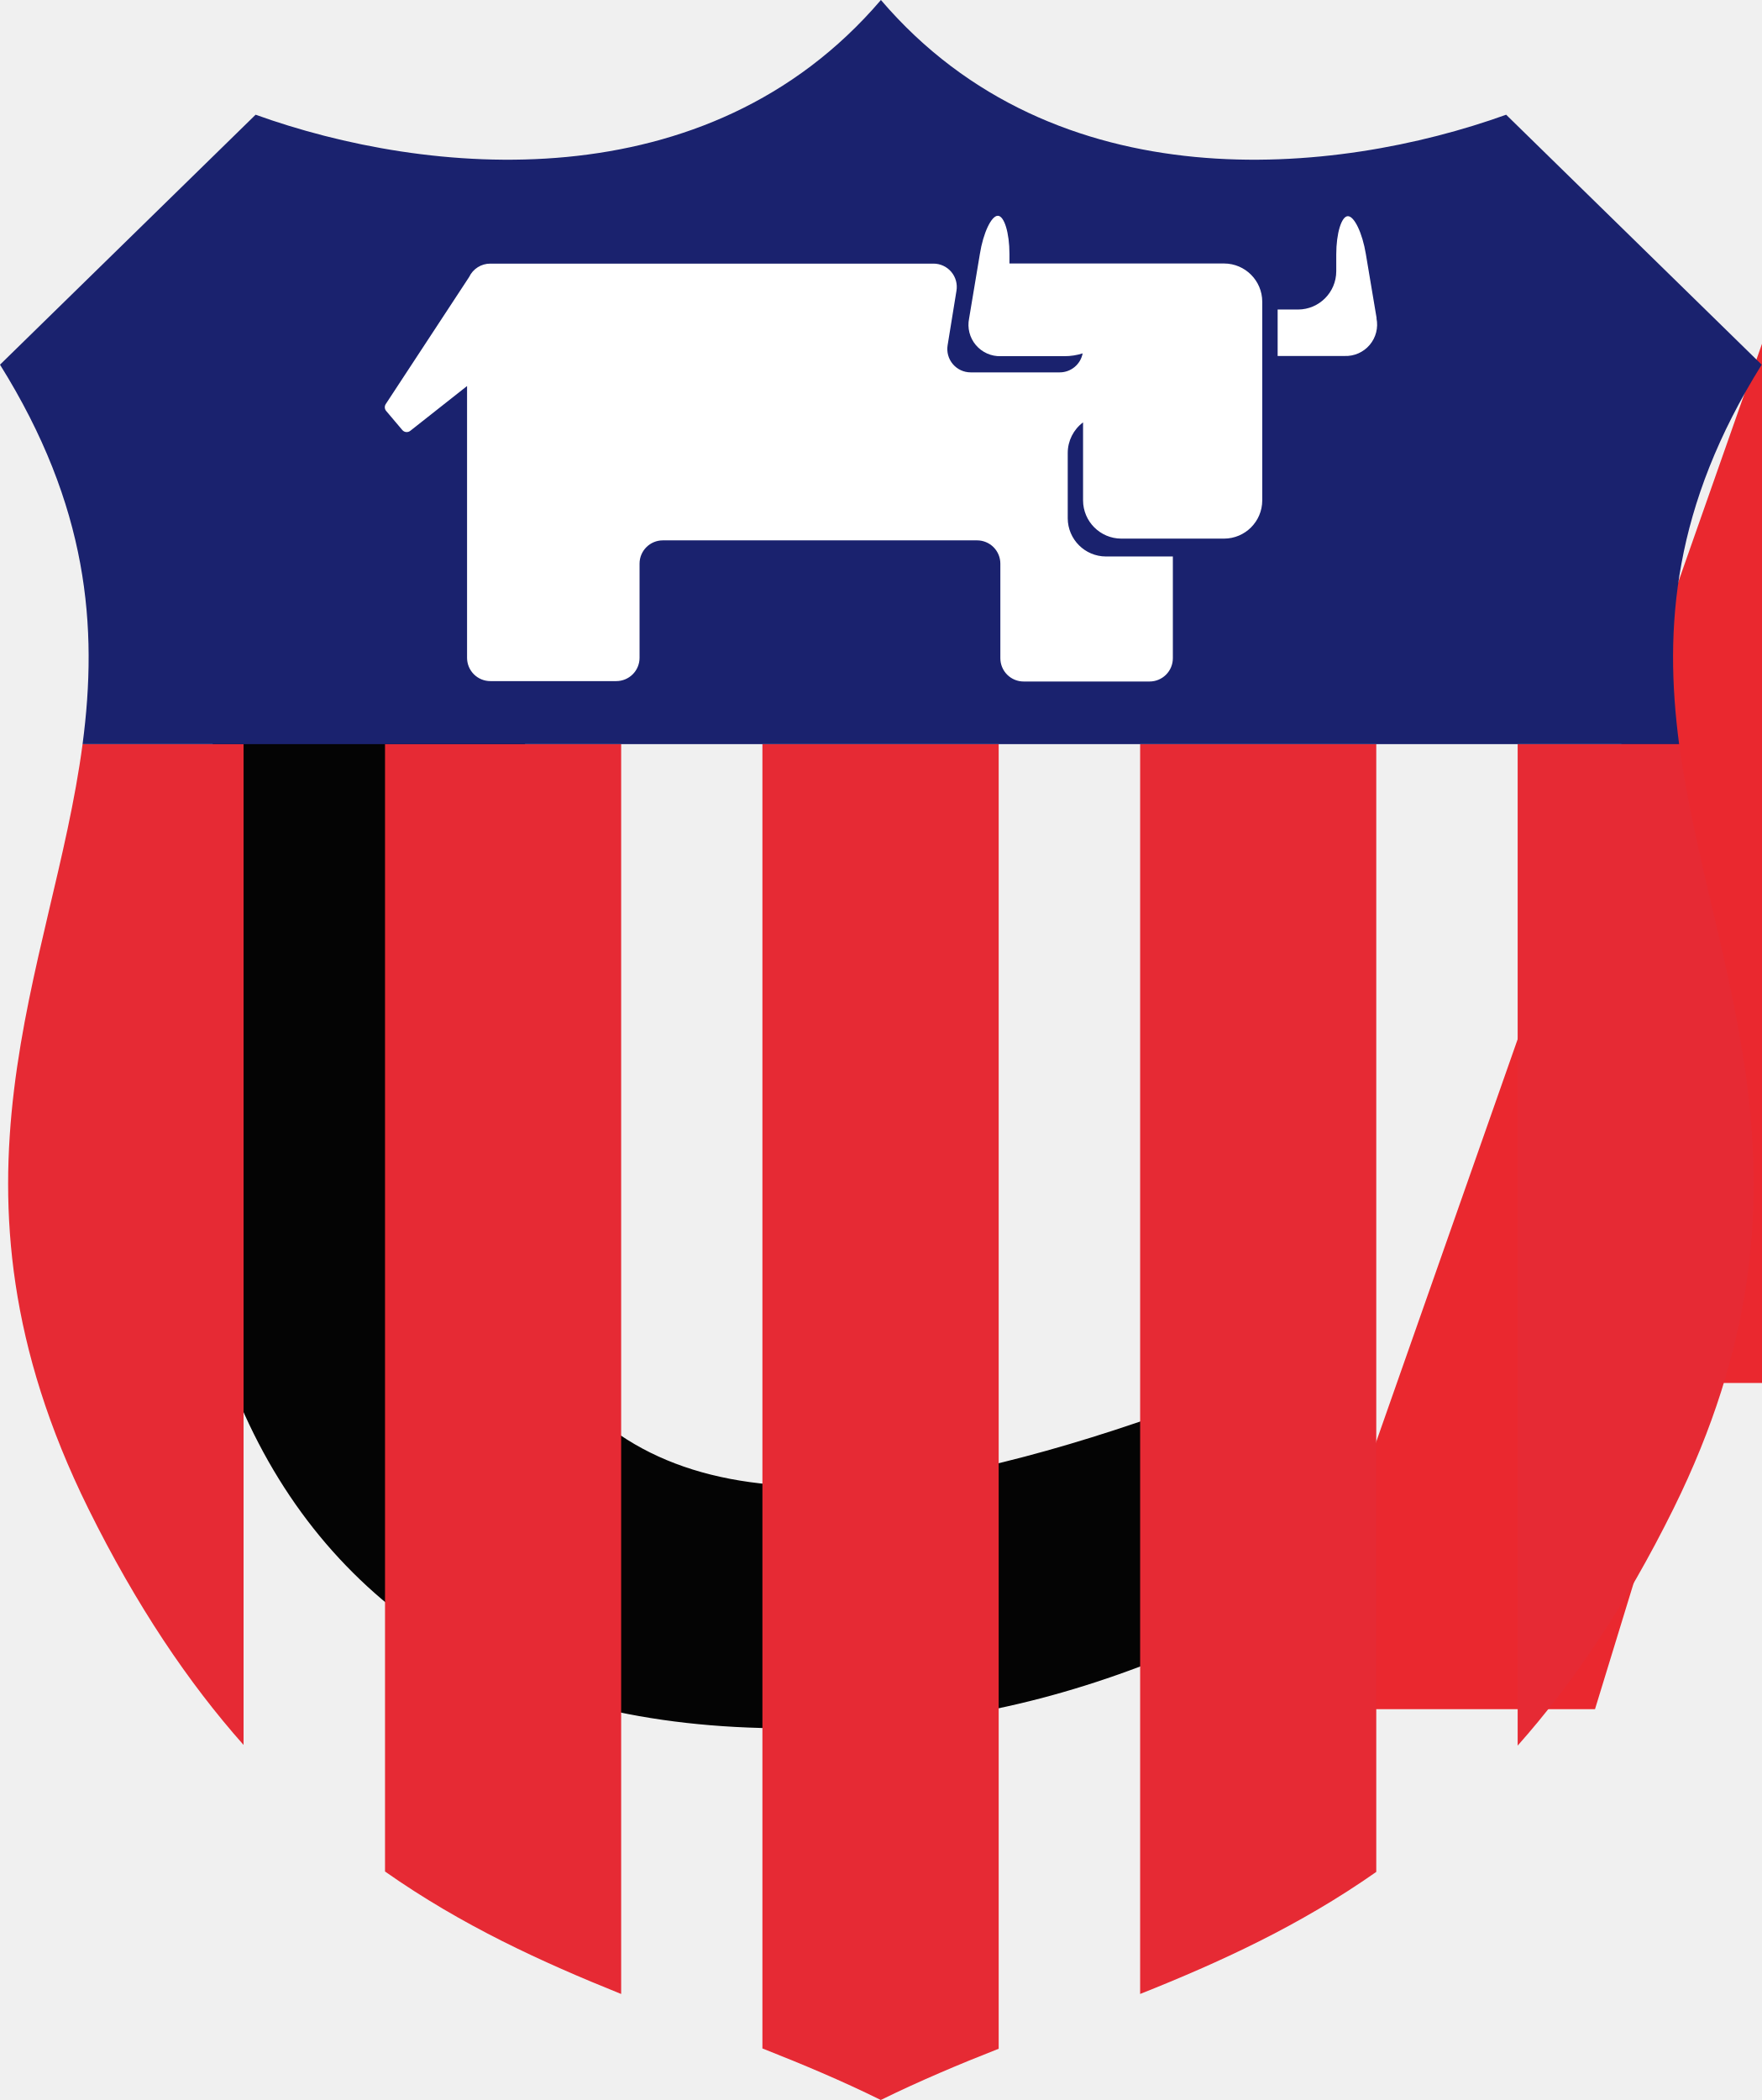
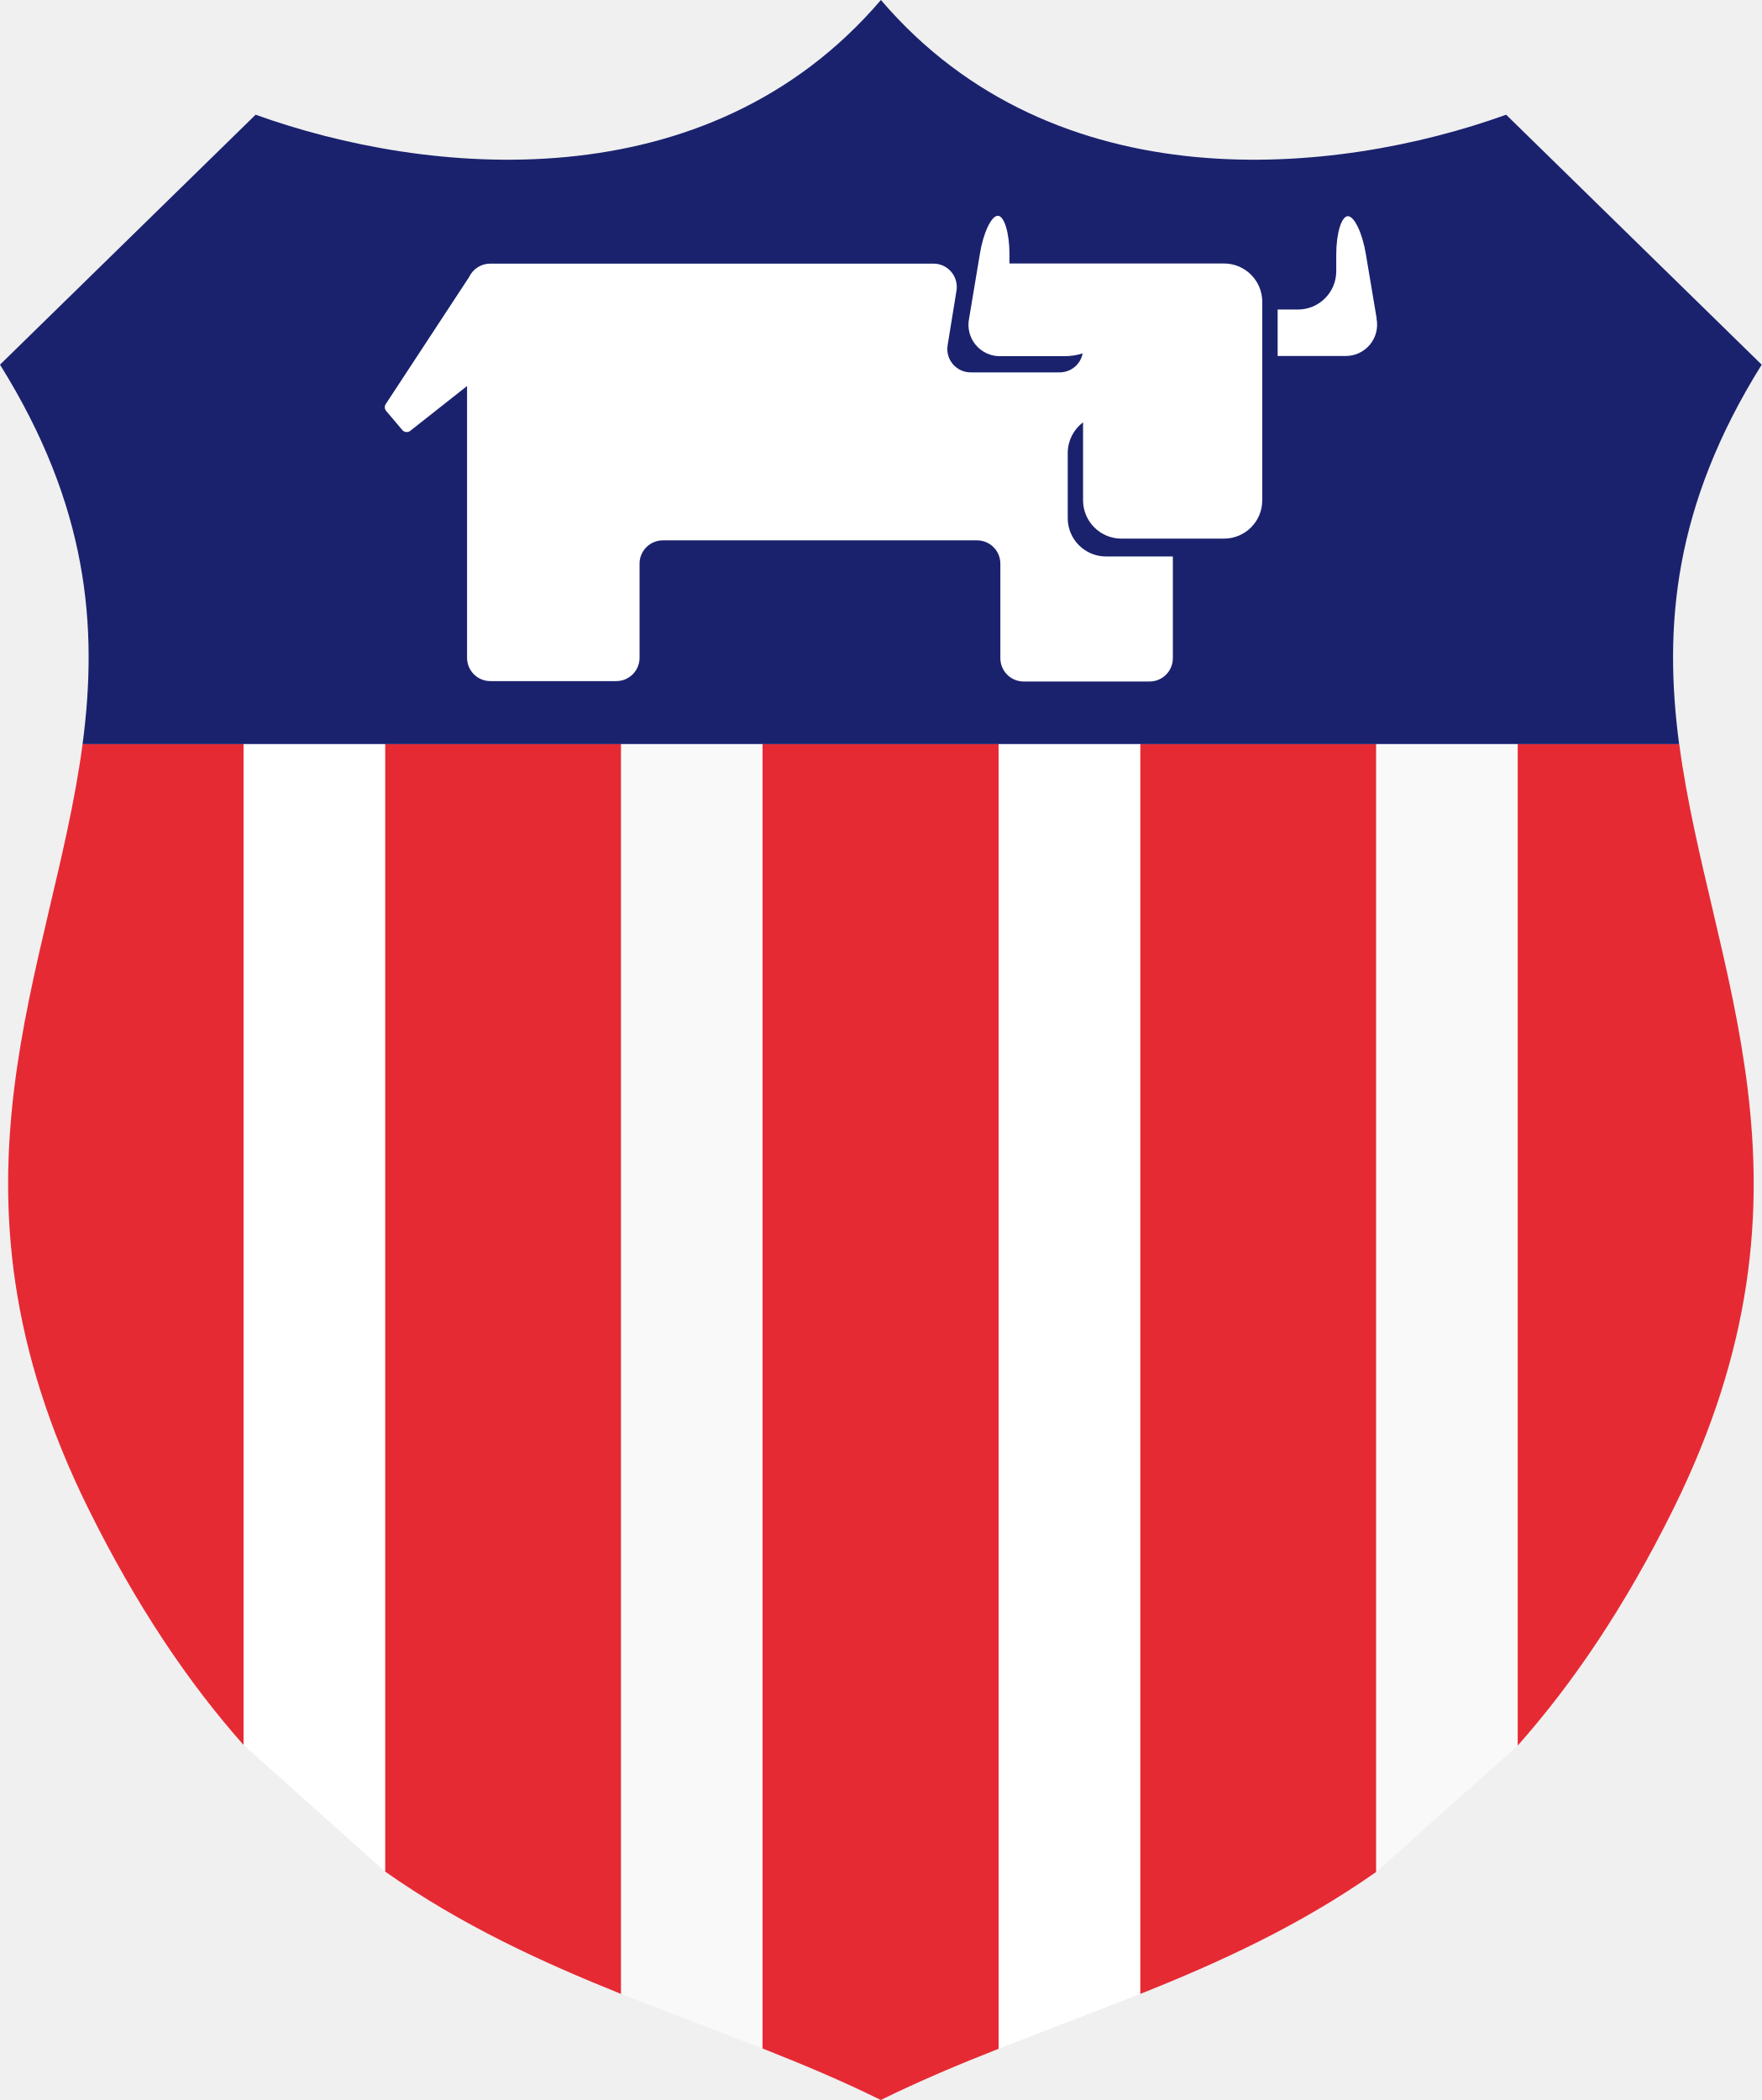
<svg xmlns="http://www.w3.org/2000/svg" width="15.23mm" height="18.152mm" viewBox="0 0 15.23 18.152" version="1.1" id="svg5" xml:space="preserve">
  <defs id="defs2">
    <style id="style4808">.cls-1{fill:none;stroke:#0375a8;stroke-miterlimit:10;stroke-width:8.72px;}.cls-2{fill:#f05455;}.cls-3{fill:#0375a8;}.cls-4{fill:#fff;}</style>
  </defs>
  <g id="layer1" transform="translate(-31.00655,-154.2055)">
    <g id="g1251" transform="matrix(0.2645833,0,0,0.2645833,23.51044,136.5276)">
      <g id="padding" class="st0">
        <path class="st1" d="m 118.37,-0.13 h 9.41 c 4.47,0 7.48,2.17 7.48,6.36 0,3.42 -2.33,5.48 -4.6,6.19 0.68,0.58 1.18,1.35 1.59,2.17 0.95,1.93 1.59,4.06 3.59,4.06 0.51,0 0.91,-0.17 0.91,-0.17 l -0.44,4.03 c 0,0 -1.22,0.3 -2.27,0.3 -2.71,0 -4.26,-1.05 -5.85,-4.67 -0.68,-1.62 -1.62,-4.47 -2.88,-4.47 h -1.29 v 9.03 h -5.65 V -0.13 m 5.65,4.09 v 5.62 h 2.03 c 1.62,0 3.52,-0.51 3.52,-2.94 0,-2 -1.29,-2.67 -2.84,-2.67 h -2.71 z" id="path1172" />
        <g class="st1" id="g1178">
          <path d="m 0,54.39 v -9.41 c 0,-4.47 2.17,-7.48 6.36,-7.48 3.42,0 5.48,2.33 6.19,4.6 0.58,-0.68 1.35,-1.18 2.17,-1.59 1.93,-0.95 4.06,-1.59 4.06,-3.59 0,-0.51 -0.17,-0.91 -0.17,-0.91 l 4.03,0.44 c 0,0 0.3,1.22 0.3,2.27 0,2.71 -1.05,4.26 -4.67,5.85 -1.62,0.68 -4.47,1.62 -4.47,2.88 v 1.29 h 9.03 v 5.65 H 0 m 4.09,-5.65 h 5.62 v -2.03 c 0,-1.62 -0.51,-3.52 -2.94,-3.52 -2,0 -2.67,1.29 -2.67,2.84 v 2.71 z" id="path1174" />
          <path d="m 232.18,54.39 v -9.41 c 0,-4.47 2.17,-7.48 6.36,-7.48 3.42,0 5.48,2.33 6.19,4.6 0.58,-0.68 1.35,-1.18 2.17,-1.59 1.93,-0.95 4.06,-1.59 4.06,-3.59 0,-0.51 -0.17,-0.91 -0.17,-0.91 l 4.03,0.44 c 0,0 0.3,1.22 0.3,2.27 0,2.71 -1.05,4.26 -4.67,5.85 -1.62,0.68 -4.47,1.62 -4.47,2.88 v 1.29 h 9.03 v 5.65 h -22.83 m 4.09,-5.65 h 5.62 v -2.03 c 0,-1.62 -0.51,-3.52 -2.94,-3.52 -2,0 -2.67,1.29 -2.67,2.84 v 2.71 z" id="path1176" />
        </g>
        <path class="st1" d="m 118.37,67.7 h 9.41 c 4.47,0 7.48,2.17 7.48,6.36 0,3.42 -2.33,5.48 -4.6,6.19 0.68,0.58 1.18,1.35 1.59,2.17 0.95,1.93 1.59,4.06 3.59,4.06 0.51,0 0.91,-0.17 0.91,-0.17 l -0.44,4.03 c 0,0 -1.22,0.3 -2.27,0.3 -2.71,0 -4.26,-1.05 -5.85,-4.67 -0.68,-1.62 -1.62,-4.47 -2.88,-4.47 h -1.29 v 9.03 h -5.65 V 67.7 m 5.65,4.09 v 5.62 h 2.03 c 1.62,0 3.52,-0.51 3.52,-2.94 0,-2 -1.29,-2.67 -2.84,-2.67 h -2.71 z" id="path1180" />
      </g>
      <g id="logo">
-         <text xml:space="preserve" style="font-style:normal;font-variant:normal;font-weight:bold;font-stretch:normal;font-size:62.702px;font-family:Poppins;-inkscape-font-specification:'Poppins Bold';text-align:center;text-anchor:middle;fill:#040404;fill-opacity:1;stroke-width:0" x="239.966" y="122.655" id="text2610">
-           <tspan id="tspan2608" x="239.966" y="122.655" style="font-style:normal;font-variant:normal;font-weight:bold;font-stretch:normal;font-family:Nasalization;-inkscape-font-specification:'Nasalization Bold';stroke-width:0">C<tspan style="fill:#ea282f;fill-opacity:1;stroke-width:0" id="tspan2832">A</tspan>RBIDE</tspan>
-         </text>
        <g id="Layer_1-2" data-name="Layer 1" transform="matrix(0.2186417,0,0,0.2186417,-13.84722,71.76998)">
          <path class="cls-2" d="m 363.304,275.274 c 11.9,-4.74 23.8,-10.18 35.29,-18.24 V 88.524 h -35.29 z" id="path4814" style="fill:#e62a34;fill-opacity:1" />
          <path class="cls-2" d="m 250.454,256.974 c 11.48,8.07 23.4,13.52 35.29,18.3 V 88.524 h -35.29 z" id="path4816" style="fill:#e62a34;fill-opacity:1" />
          <path class="cls-2" d="m 419.724,238.164 c 8.23,-9.27 16.06,-20.79 23.3,-35.43 23.95,-48.45 5.33,-80.39 0.85,-114.21 h -24.15 z" id="path4818" style="fill:#e62a34;fill-opacity:1" />
          <path class="cls-2" d="m 229.314,88.524 h -24.06 c -4.48,33.82 -23.1,65.76 0.85,114.21 7.22,14.59 15,26.08 23.21,35.33 z" id="path4820" style="fill:#e62a34;fill-opacity:1" />
          <path class="cls-2" d="M 342.164,283.454 V 88.524 h -35.31 V 283.414 c 6,2.36 11.9,4.84 17.69,7.7 5.79,-2.84 11.67,-5.32 17.62,-7.66 z" id="path4822" style="fill:#e62a34;fill-opacity:1" />
          <path class="cls-3" d="m 205.254,88.524 h 238.6 c -2.32,-17.54 -0.85,-35.58 12.34,-56.7 l -38.19,-37.35 c -25.5,9.18 -67.37,13.36 -93.44,-17.14 -26.07,30.5 -67.94,26.32 -93.45,17.14 l -38.2,37.35 c 13.19,21.12 14.66,39.16 12.34,56.7 z" id="path4824" style="fill:#1a226e;fill-opacity:1" />
          <path class="cls-4" d="m 398.644,24.864 -1.61,-9.59 c -0.51,-3.1 -1.72,-5.64 -2.68,-5.64 -0.96,0 -1.74,2.57 -1.74,5.71 v 2.53 a 5.73,5.73 0 0 1 -5.71,5.71 h -3.05 v 6.94 h 0.54 9.46 a 4.69,4.69 0 0 0 4.77,-5.64" id="path4826" />
          <path class="cls-4" d="m 375.854,16.704 h -15.4 -0.37 -15.77 a 4.9,4.9 0 0 0 -0.54,0 v -1.43 c 0,-3.14 -0.78,-5.7 -1.74,-5.7 -0.96,0 -2.18,2.55 -2.68,5.7 l -1.61,9.64 a 4.69,4.69 0 0 0 4.77,5.64 h 9.49 a 8.9,8.9 0 0 0 2.71,-0.42 3.49,3.49 0 0 1 -3.43,2.84 h -13.31 a 3.49,3.49 0 0 1 -3.44,-4.06 l 1.32,-8.13 a 3.48,3.48 0 0 0 -3.44,-4.06 h -66.21 a 3.49,3.49 0 0 0 -3.18,2 l -12.47,19 a 0.86,0.86 0 0 0 0.06,1 l 2.42,2.86 a 0.86,0.86 0 0 0 1.2,0.12 l 8.48,-6.69 v 40.61 a 3.48,3.48 0 0 0 3.49,3.48 h 18.8 a 3.48,3.48 0 0 0 3.49,-3.48 v -14.07 a 3.48,3.48 0 0 1 3.48,-3.48 h 46.95 a 3.48,3.48 0 0 1 3.49,3.48 v 14.13 a 3.48,3.48 0 0 0 3.49,3.48 h 18.8 a 3.48,3.48 0 0 0 3.49,-3.48 v -15.2 h -10 a 5.73,5.73 0 0 1 -5.71,-5.71 v -9.77 a 5.72,5.72 0 0 1 2.29,-4.56 v 11.66 a 5.73,5.73 0 0 0 5.71,5.71 h 15.37 a 5.72,5.72 0 0 0 5.7,-5.71 v -29.69 a 5.72,5.72 0 0 0 -5.7,-5.71" id="path4828" />
+           <path style="opacity:1;fill:#ffffff;stroke:#856f00;stroke-width:0" d="m 229.314,238.064 21.14,18.91 V 88.524 h -21.14 z" id="path1" />
+           <path style="opacity:1;fill:#f9f9f9;stroke:#856f00;stroke-width:0" d="M 285.744,88.524 V 275.274 l 21.11,8.14 V 88.524 Z" id="path2" />
+           <path style="opacity:1;fill:#ffffff;stroke:#856f00;stroke-width:0" d="M 342.164,88.524 V 283.454 l 21.14,-8.18 V 88.524 Z" id="path3" />
+           <path style="opacity:1;fill:#f9f9f9;stroke:#856f00;stroke-width:0" d="M 398.594,88.524 V 257.034 l 21.13,-18.87 V 88.524 Z" id="path4" />
        </g>
        <text xml:space="preserve" style="font-style:normal;font-variant:normal;font-weight:bold;font-stretch:normal;font-size:20px;font-family:Nasalization;-inkscape-font-specification:'Nasalization Bold';text-align:center;text-anchor:middle;fill:#cf0000;fill-opacity:1;stroke-width:0" x="415.324" y="-101.01" id="text5222">
          <tspan id="tspan5220" x="415.324" y="-101.01" />
          <tspan id="tspan5224" x="415.324" y="-76.01" />
        </text>
      </g>
    </g>
  </g>
  <style type="text/css" id="style1170">
	.st0{display:none;}
	.st1{display:inline;}
	.st2{fill:#2453FF;}
</style>
</svg>
